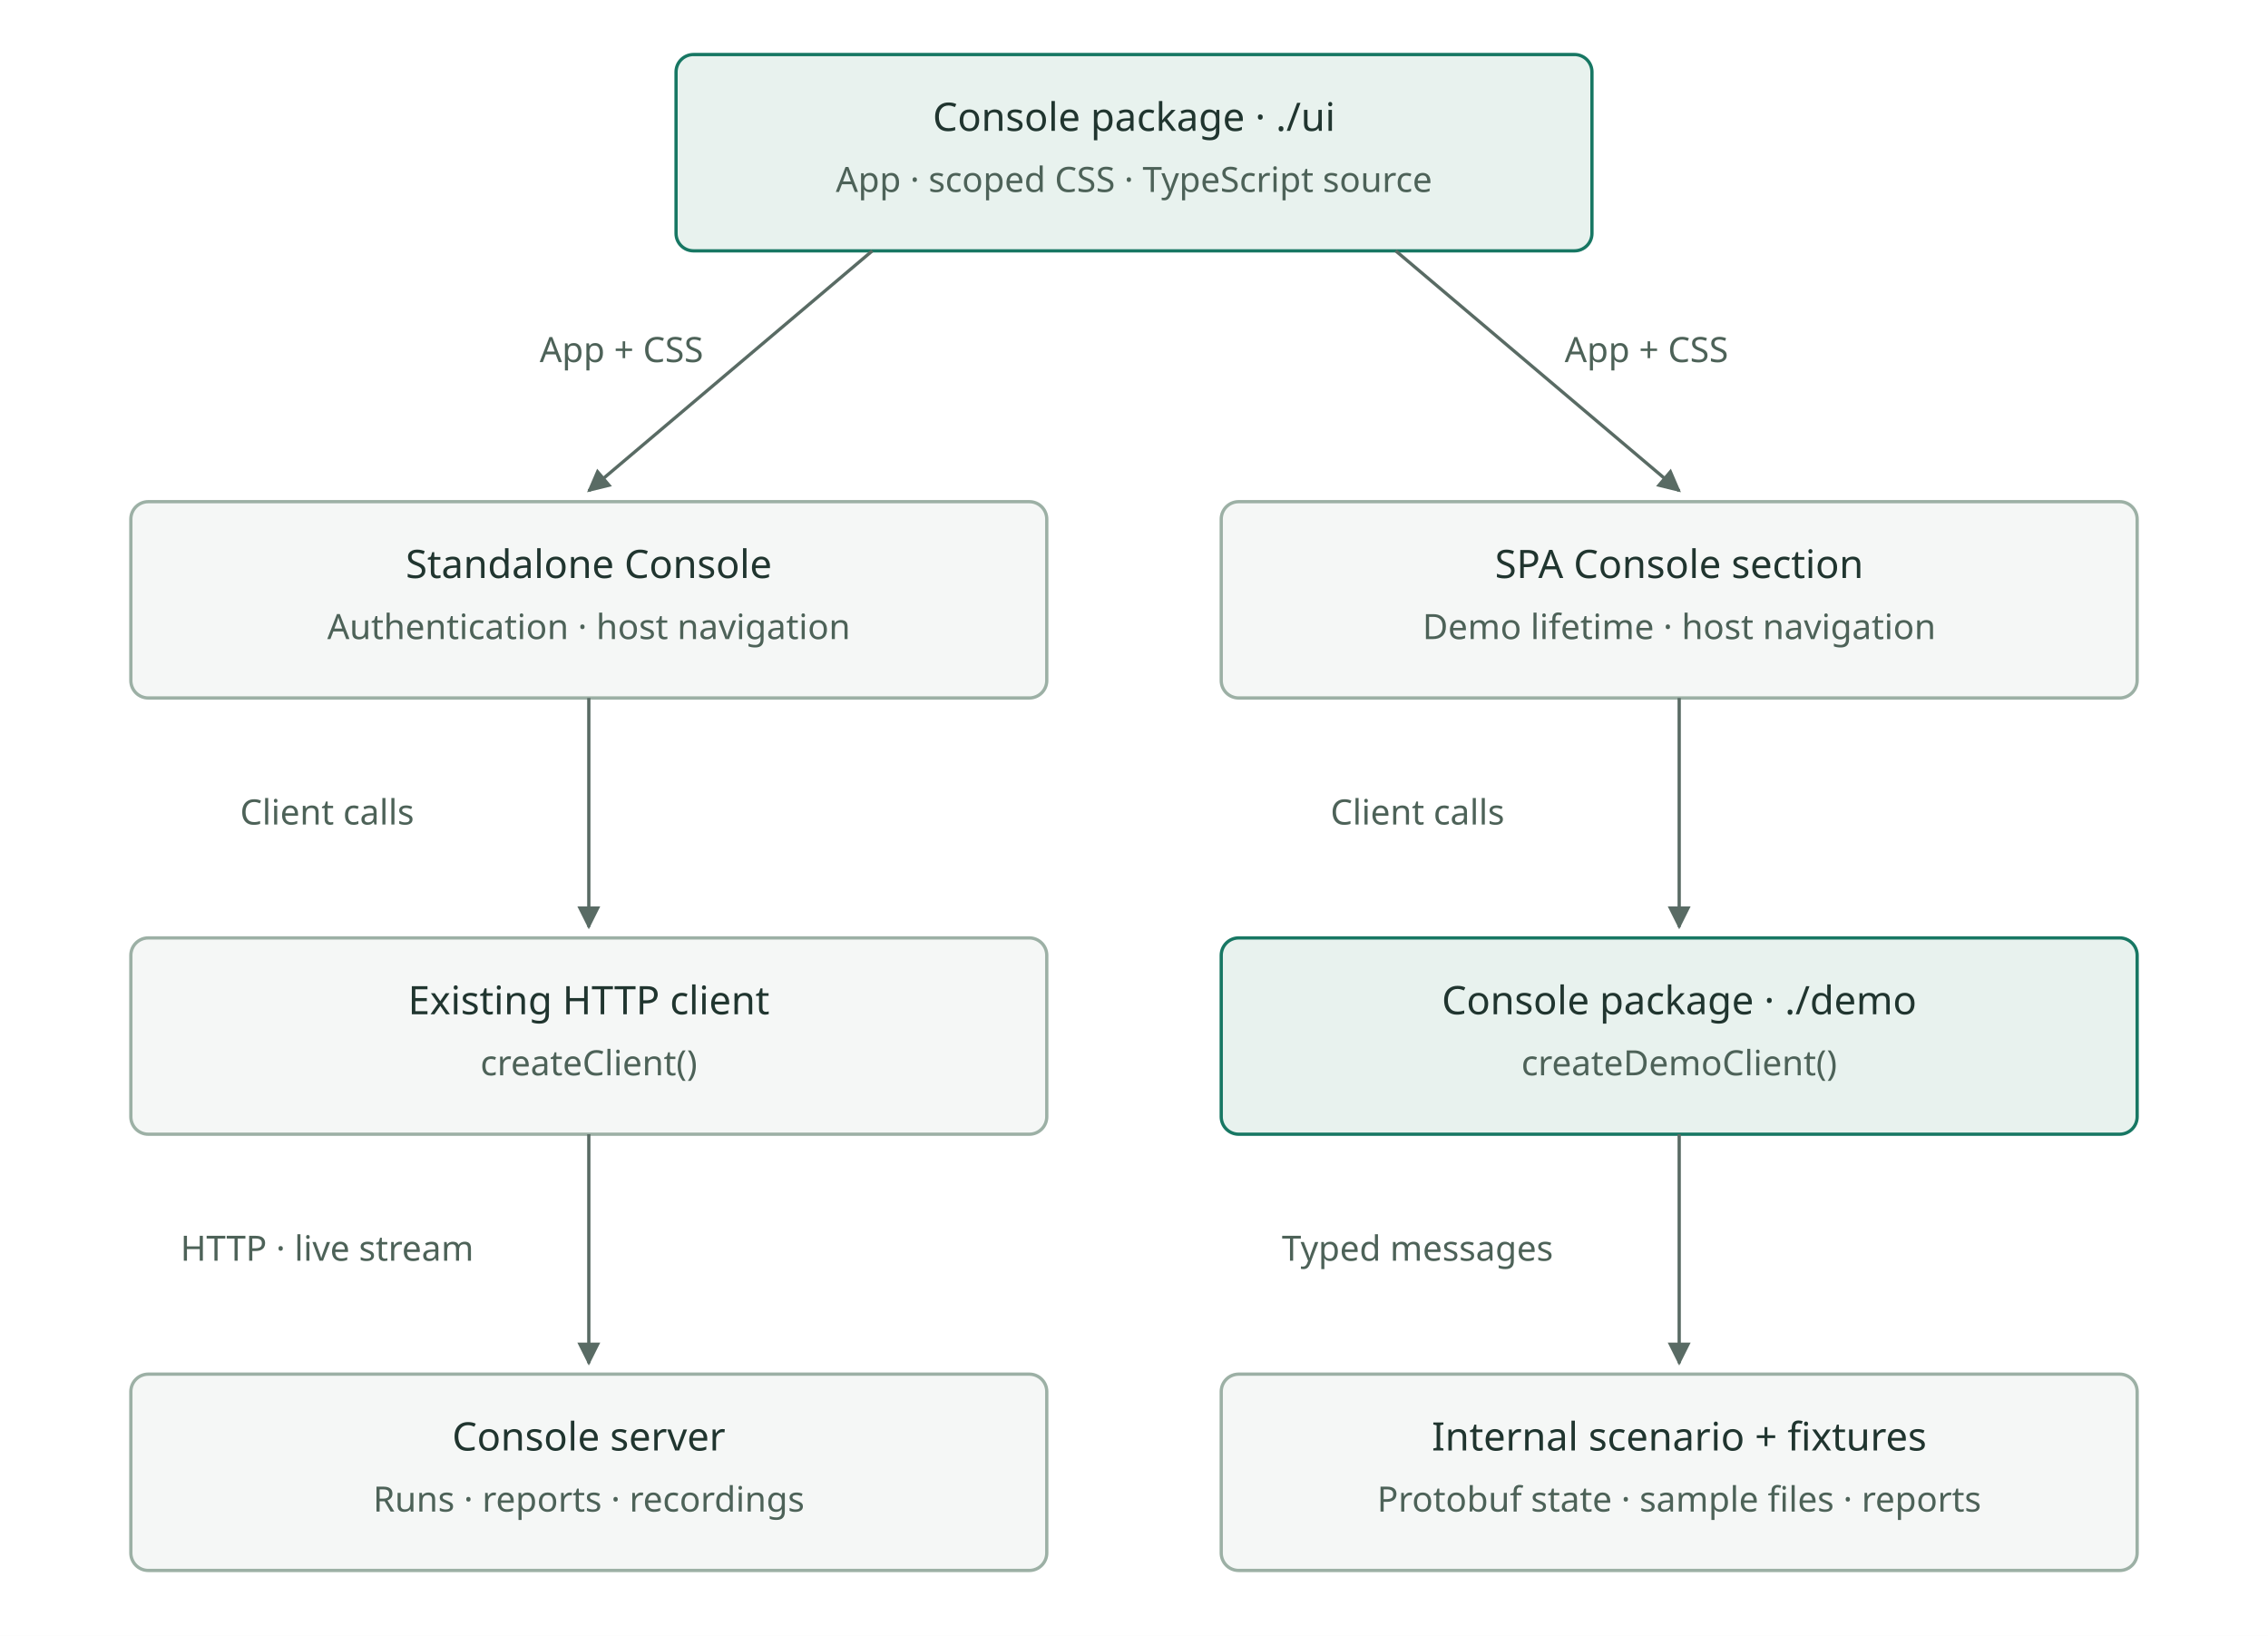
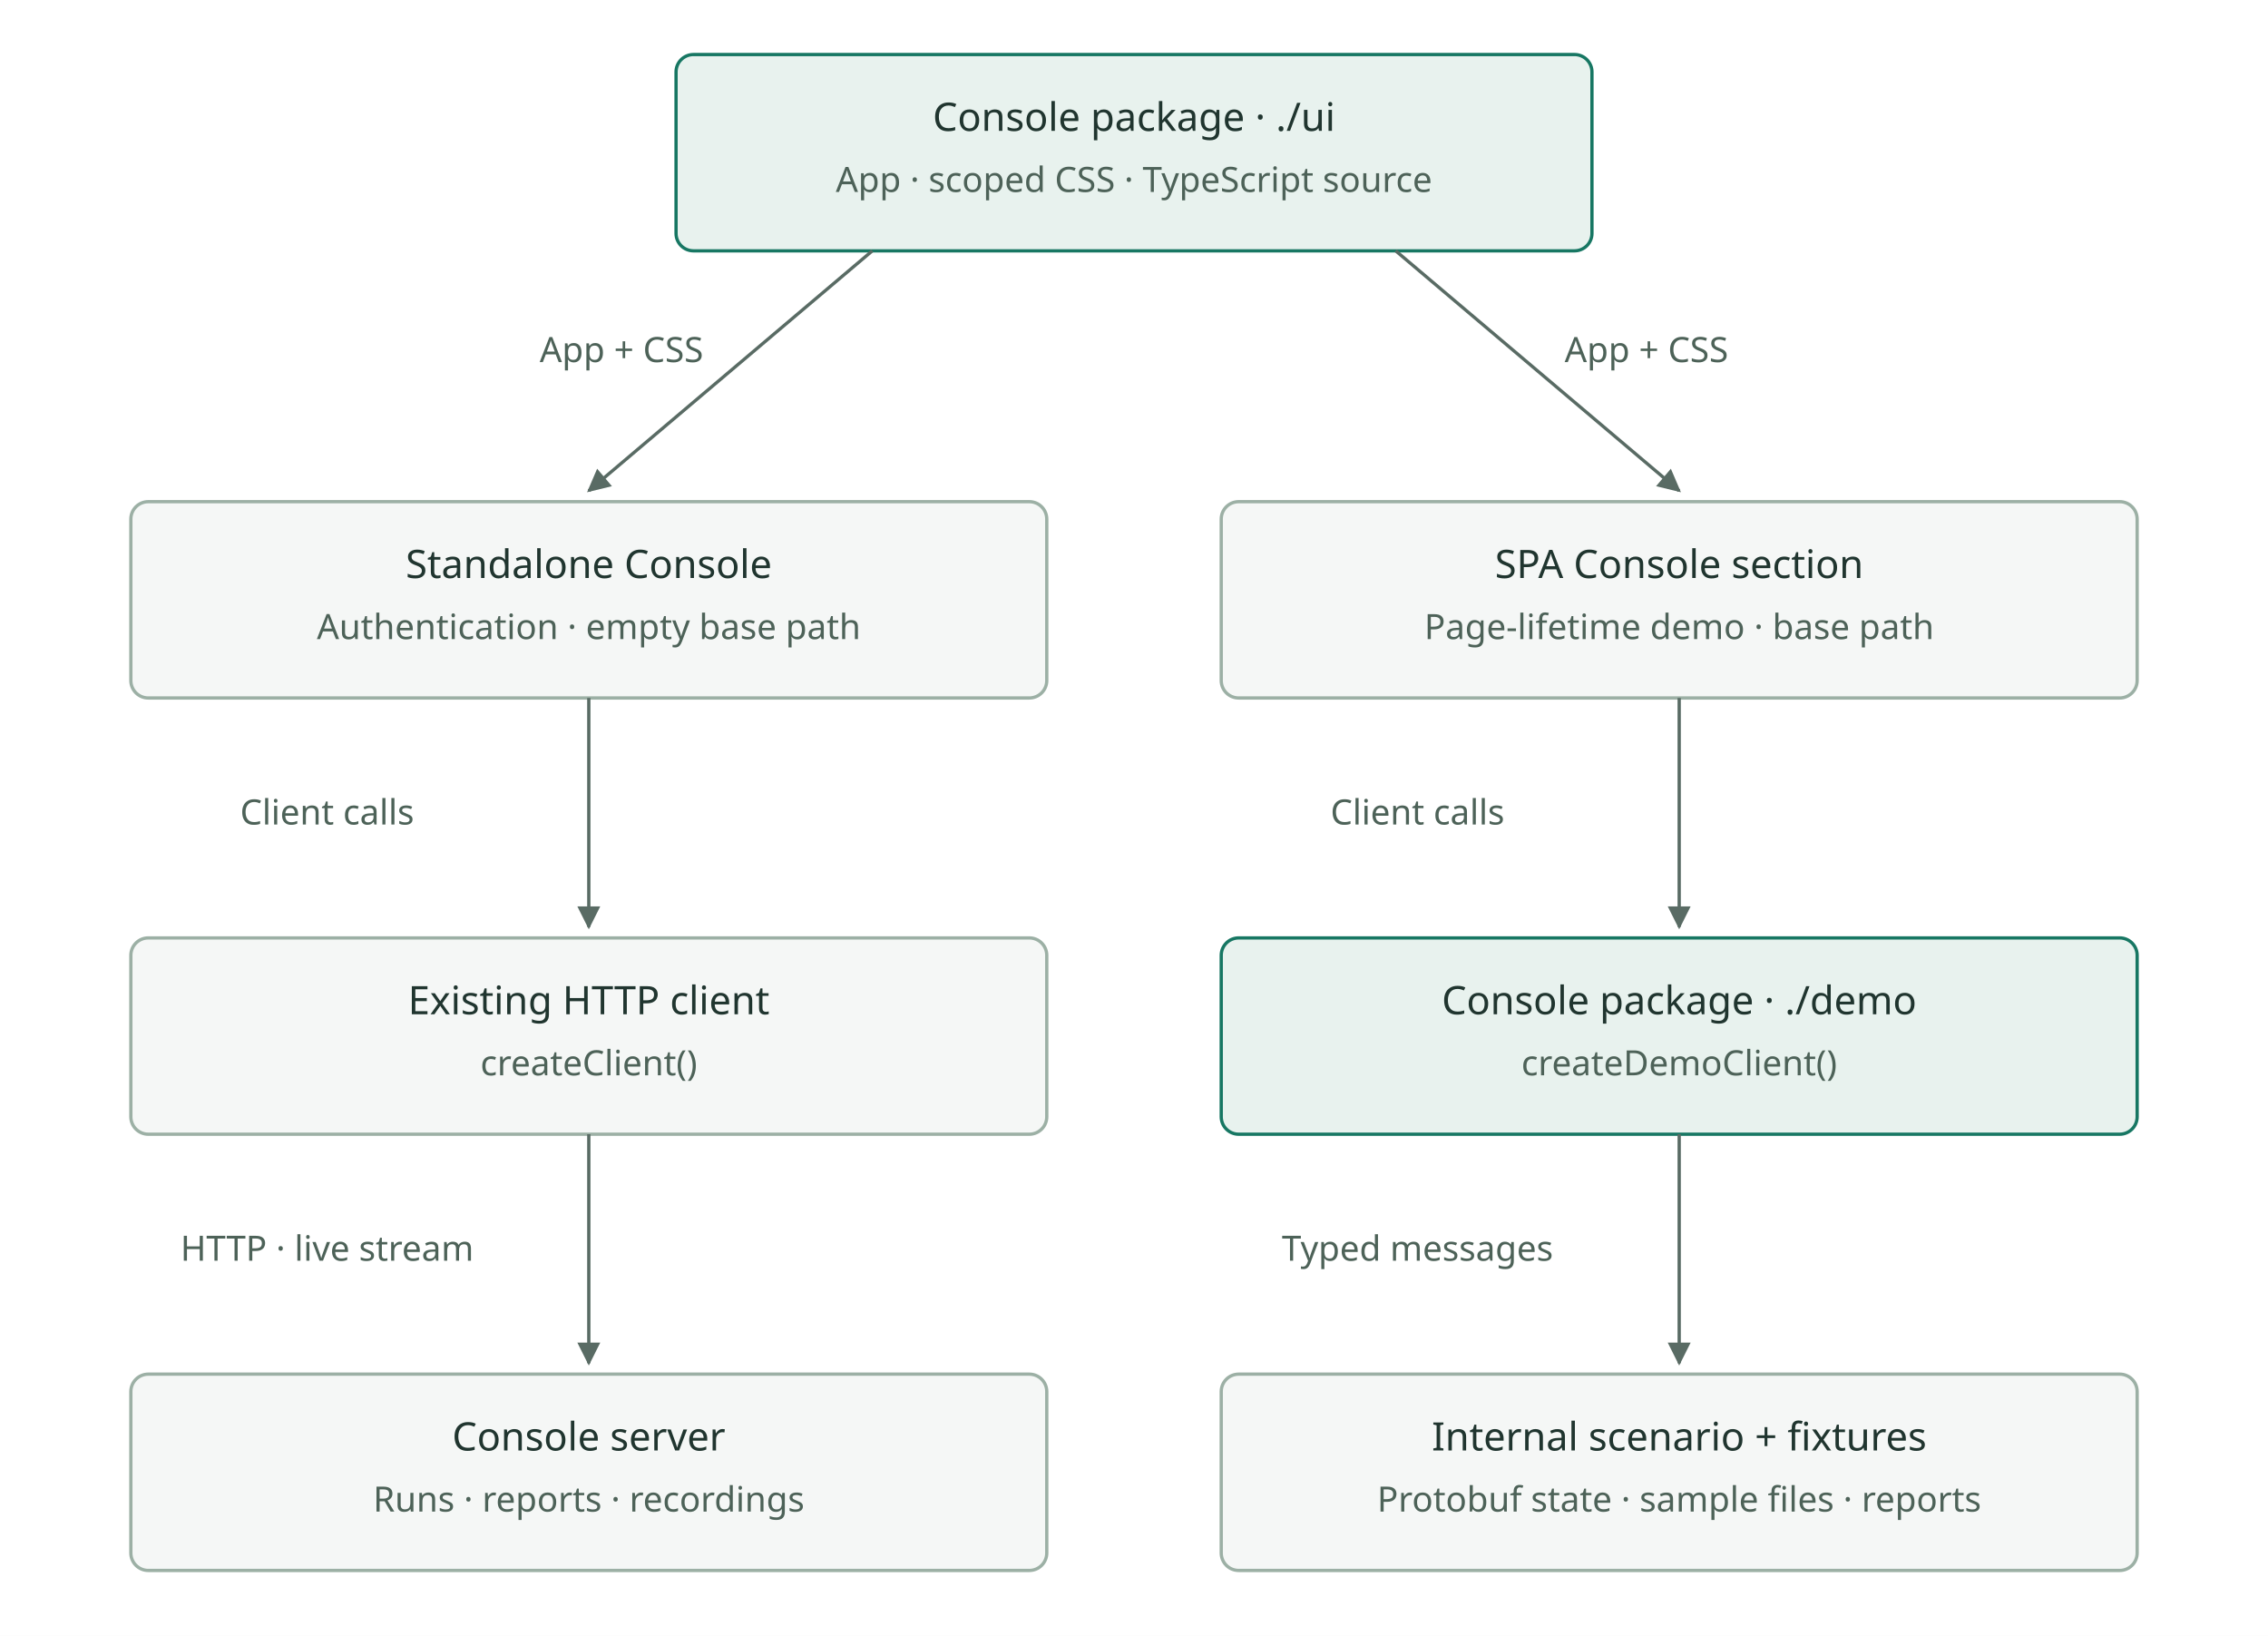
<svg xmlns="http://www.w3.org/2000/svg" viewBox="0 0 1040 750" font-family="system-ui, sans-serif" font-size="18" role="img" aria-labelledby="title description">
  <defs>
    <marker id="arrow" viewBox="0 0 10 10" refX="9" refY="5" markerWidth="7" markerHeight="7" orient="auto">
      <path d="M0,0 L10,5 L0,10 z" fill="#596b64" />
    </marker>
    <style>
      .box { fill: #f5f7f6; stroke: #9cb0a5; stroke-width: 1.5; }
      .entry { fill: #e8f2ee; stroke: #177763; stroke-width: 1.5; }
      .label { fill: #20352f; text-anchor: middle; }
      .sub { fill: #4d6258; text-anchor: middle; font-size: 16px; }
      .edge { fill: none; stroke: #596b64; stroke-width: 1.5; marker-end: url(#arrow); }
    </style>
  </defs>
  <rect width="1040" height="750" fill="#ffffff" />
  <rect class="entry" x="310" y="25" width="420" height="90" rx="8" />
  <text class="label" x="520" y="60">Console package · ./ui</text>
  <text class="sub" x="520" y="88">App · scoped CSS · TypeScript source</text>
  <path class="edge" d="M400,115 L270,225" />
  <path class="edge" d="M640,115 L770,225" />
  <text class="sub" x="285" y="166">App + CSS</text>
  <text class="sub" x="755" y="166">App + CSS</text>
  <rect class="box" x="60" y="230" width="420" height="90" rx="8" />
  <text class="label" x="270" y="265">Standalone Console</text>
-   <text class="sub" x="270" y="293">Authentication · host navigation</text>
+   <text class="sub" x="270" y="293">Authentication · empty base path</text>
  <rect class="box" x="560" y="230" width="420" height="90" rx="8" />
  <text class="label" x="770" y="265">SPA Console section</text>
-   <text class="sub" x="770" y="293">Demo lifetime · host navigation</text>
+   <text class="sub" x="770" y="293">Page-lifetime demo · base path</text>
  <path class="edge" d="M270,320 V425" />
  <path class="edge" d="M770,320 V425" />
  <text class="sub" x="150" y="378">Client calls</text>
  <text class="sub" x="650" y="378">Client calls</text>
  <rect class="box" x="60" y="430" width="420" height="90" rx="8" />
  <text class="label" x="270" y="465">Existing HTTP client</text>
  <text class="sub" x="270" y="493">createClient()</text>
  <rect class="entry" x="560" y="430" width="420" height="90" rx="8" />
  <text class="label" x="770" y="465">Console package · ./demo</text>
  <text class="sub" x="770" y="493">createDemoClient()</text>
  <path class="edge" d="M270,520 V625" />
  <path class="edge" d="M770,520 V625" />
  <text class="sub" x="150" y="578">HTTP · live stream</text>
  <text class="sub" x="650" y="578">Typed messages</text>
  <rect class="box" x="60" y="630" width="420" height="90" rx="8" />
  <text class="label" x="270" y="665">Console server</text>
  <text class="sub" x="270" y="693">Runs · reports · recordings</text>
  <rect class="box" x="560" y="630" width="420" height="90" rx="8" />
  <text class="label" x="770" y="665">Internal scenario + fixtures</text>
  <text class="sub" x="770" y="693">Protobuf state · sample files · reports</text>
</svg>
